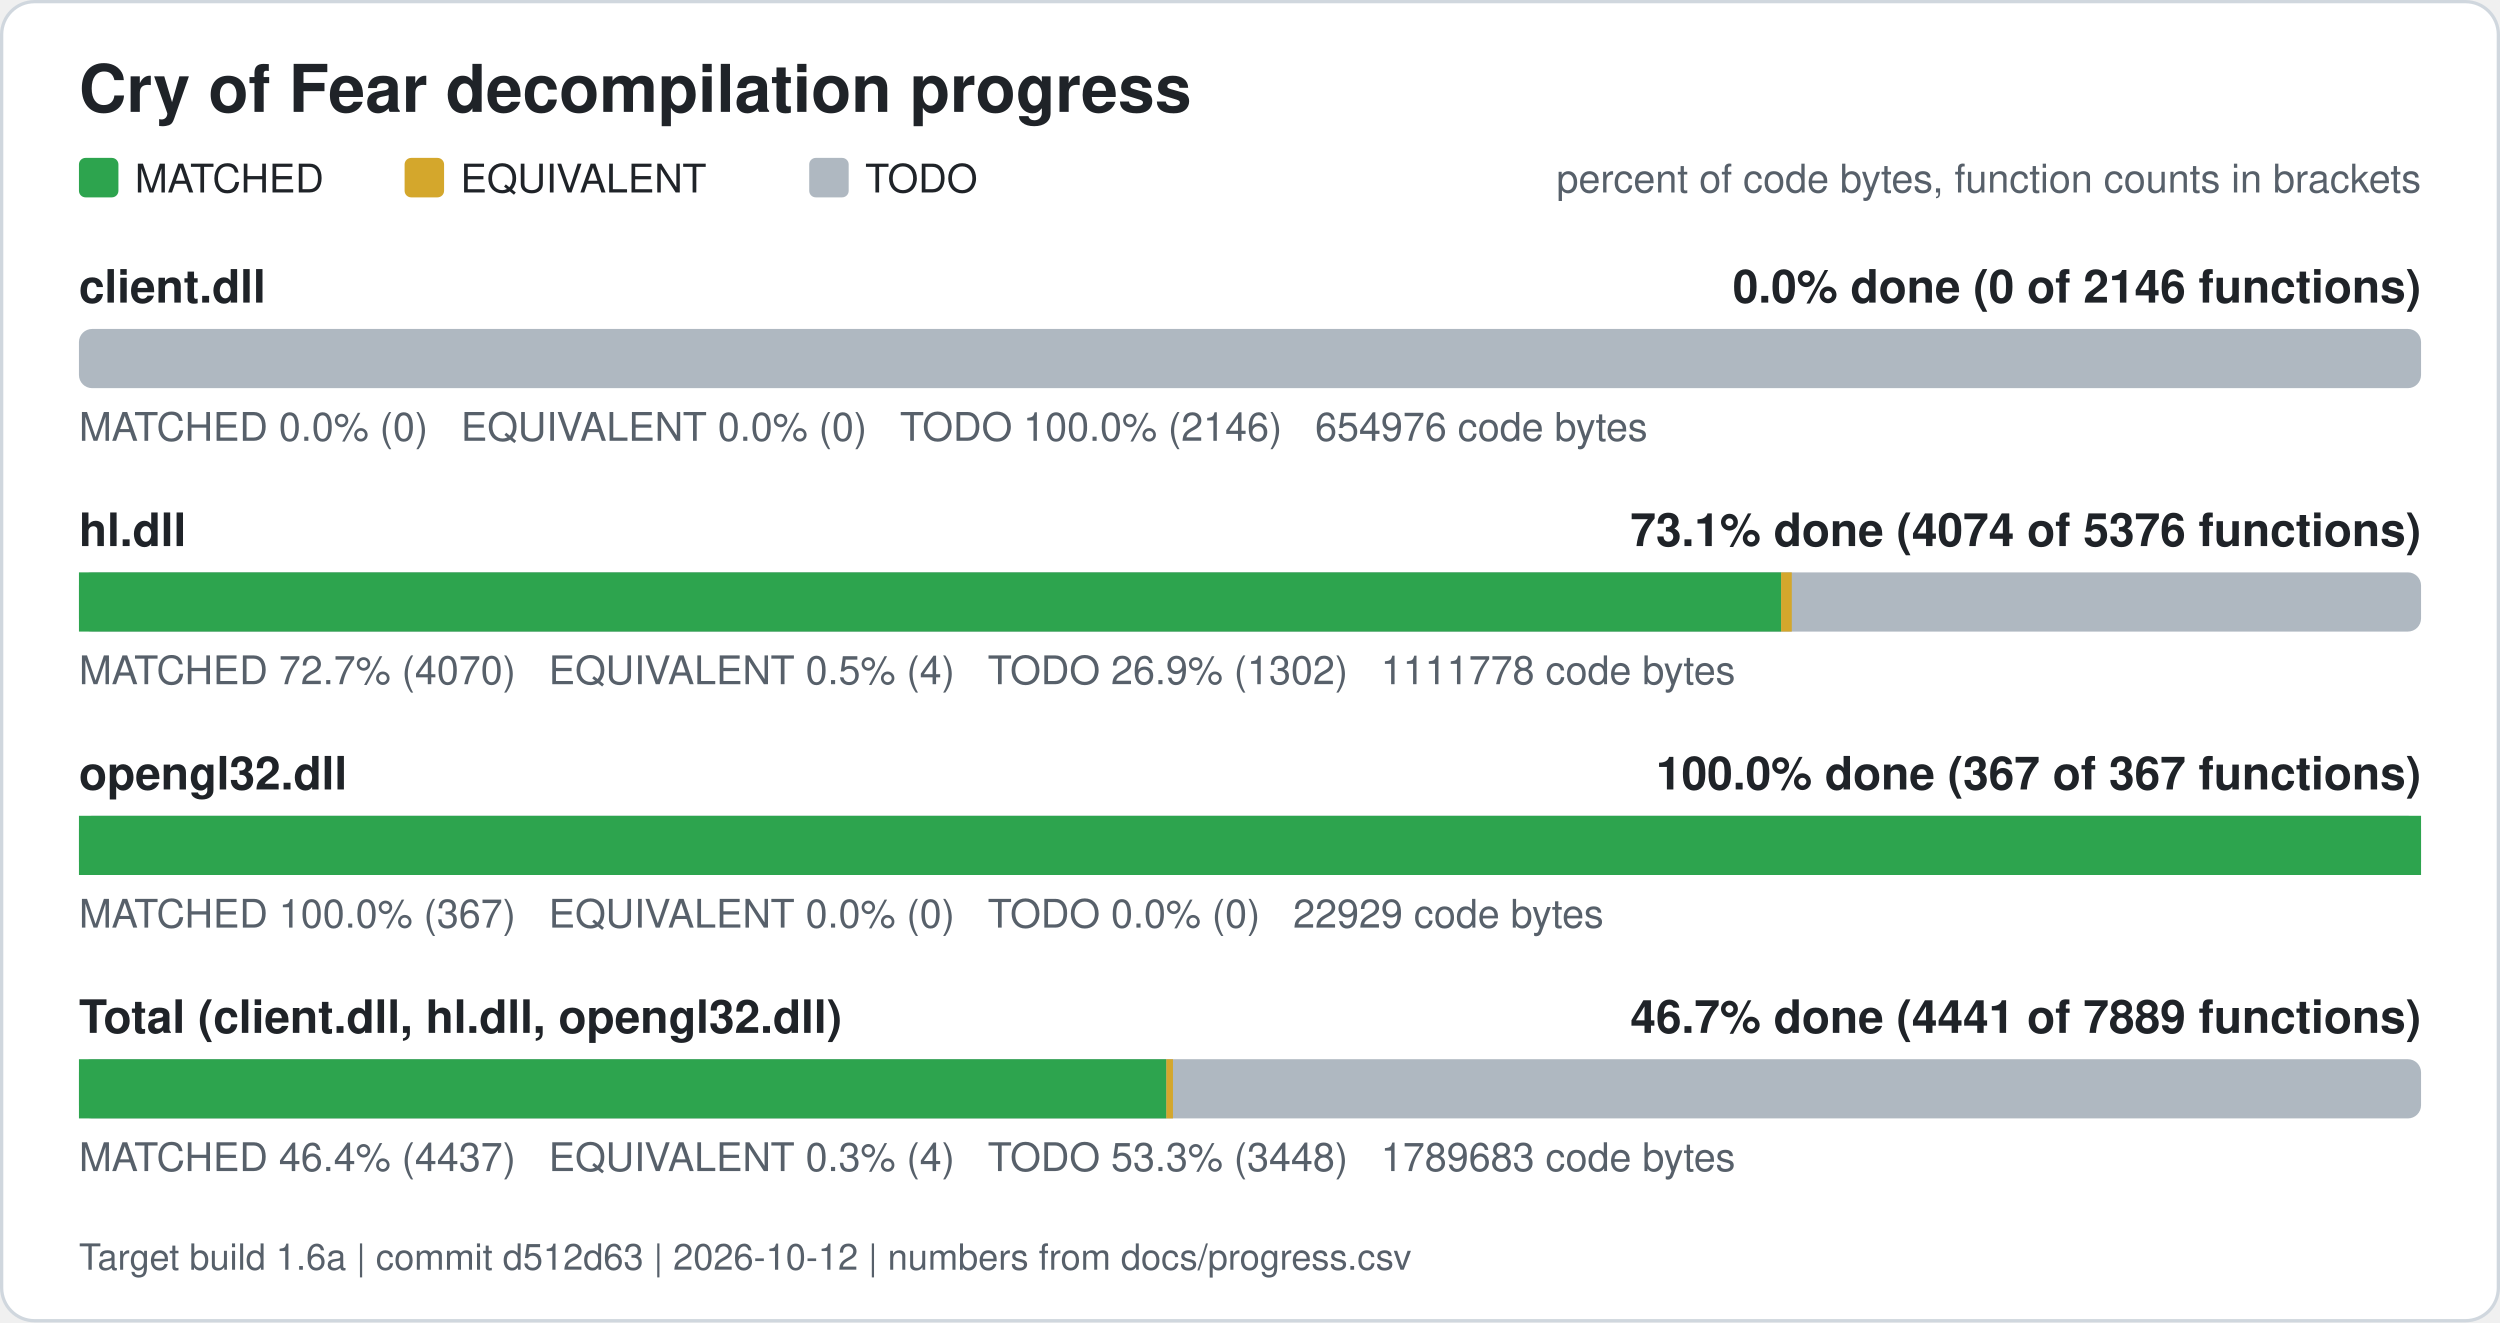
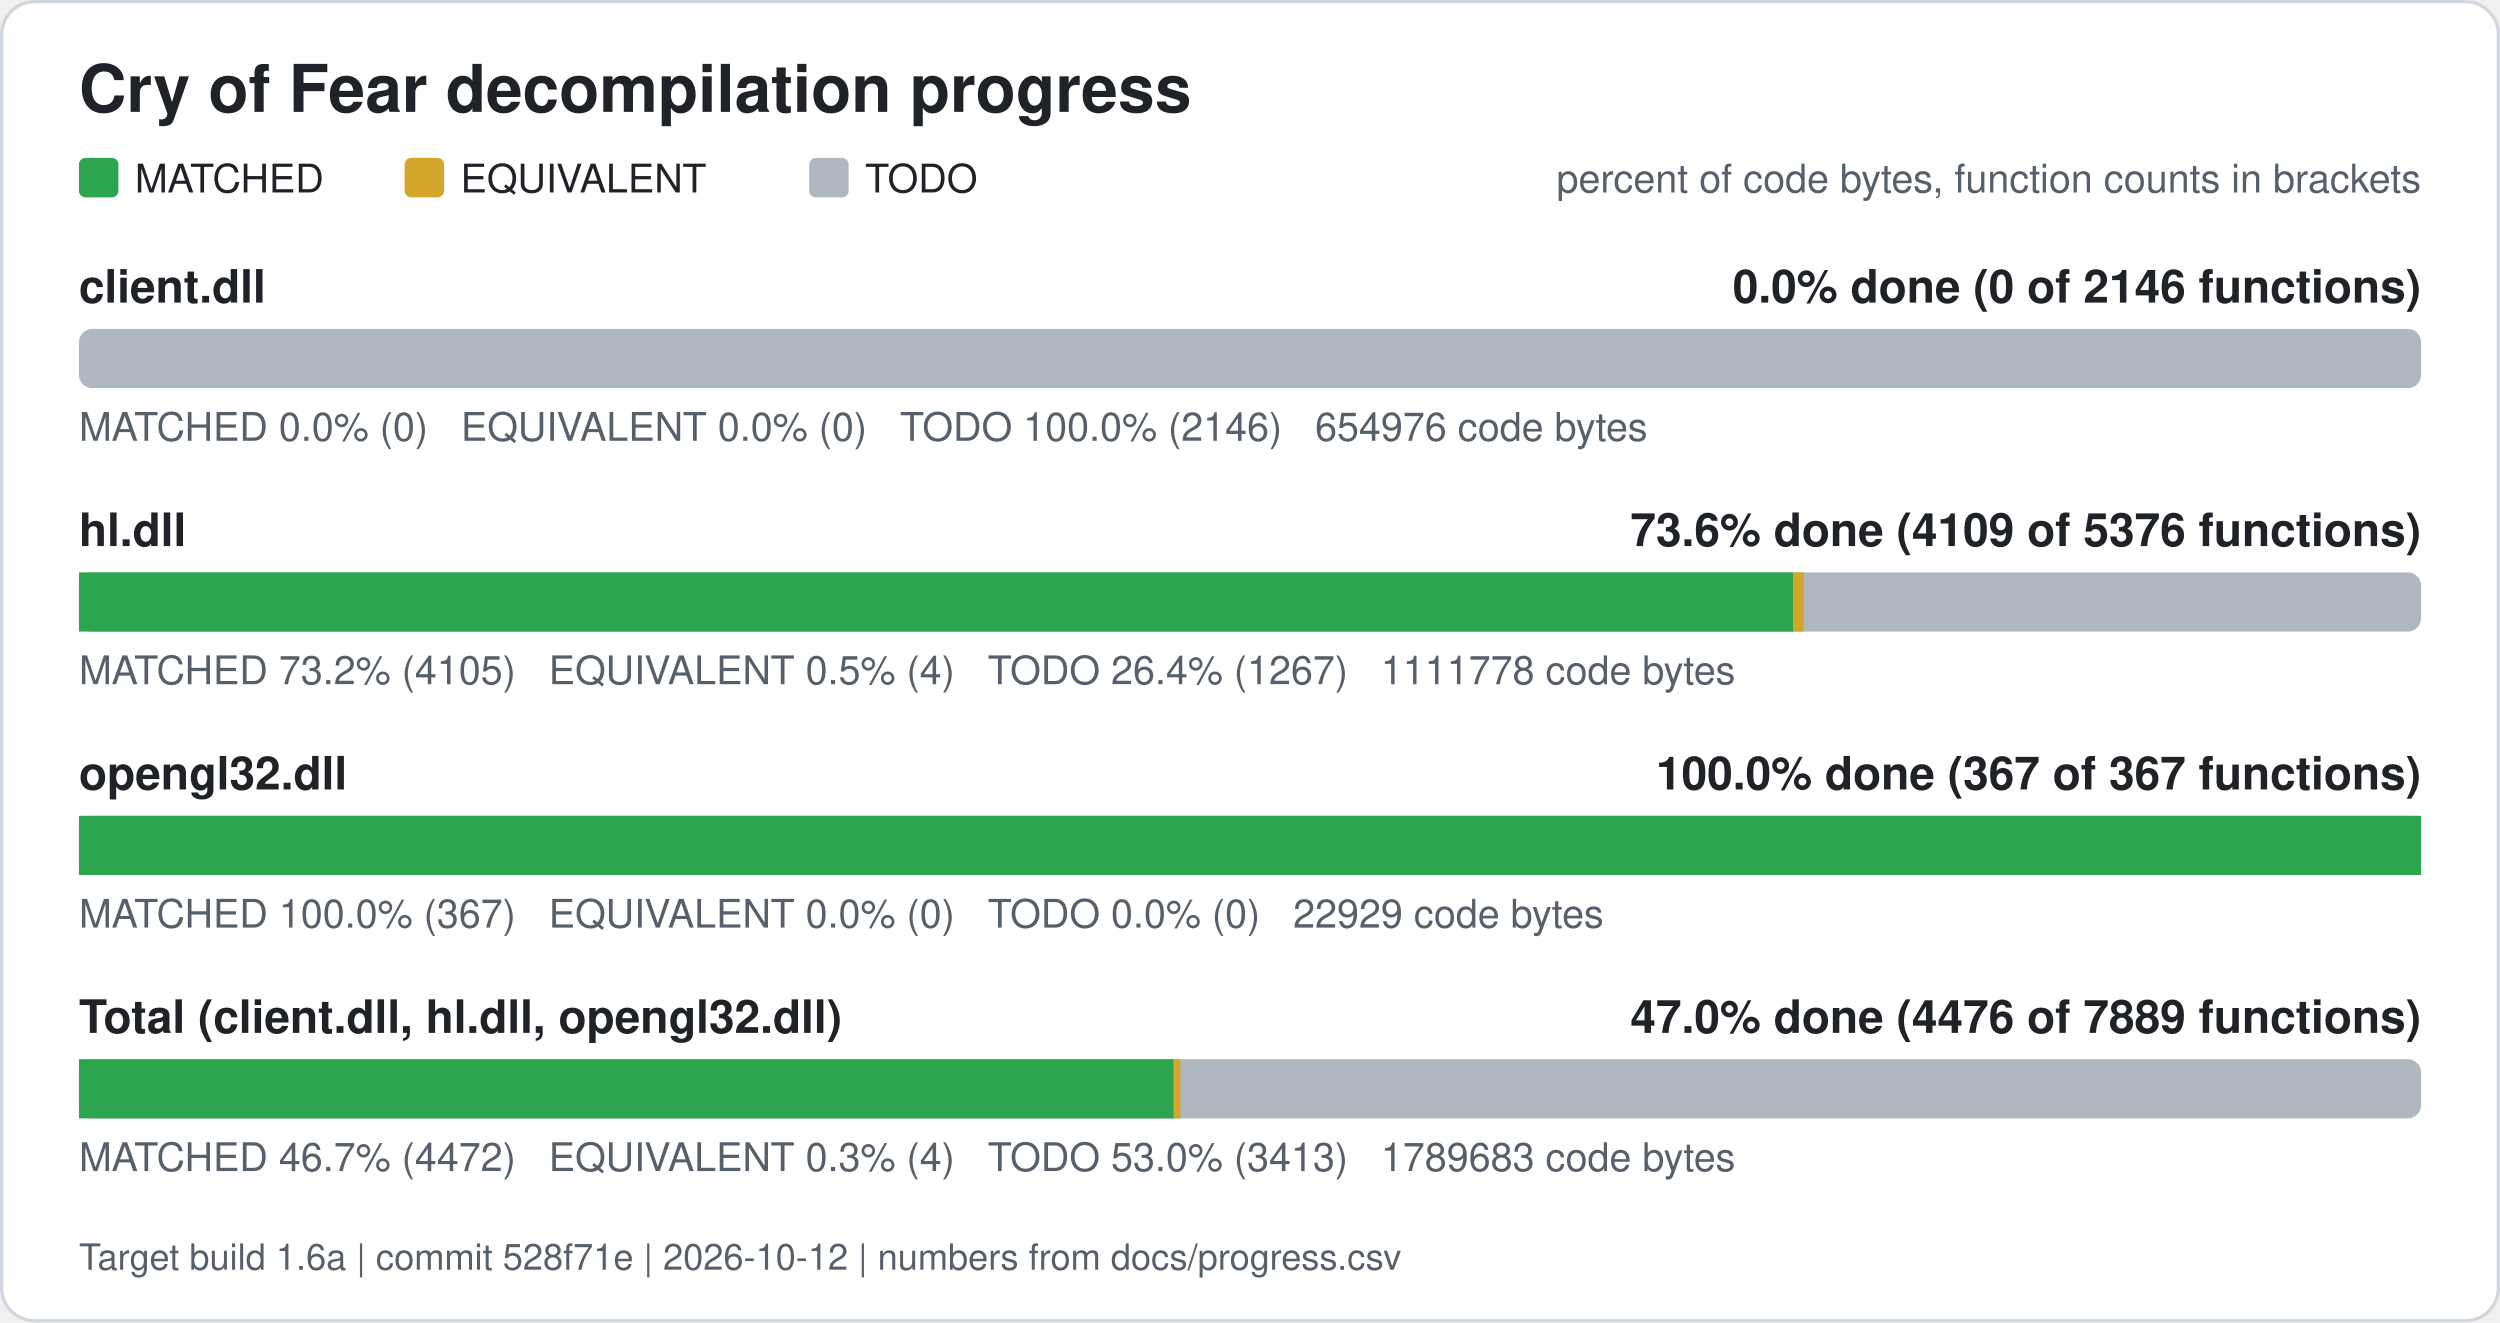
<svg xmlns="http://www.w3.org/2000/svg" width="760" height="402" viewBox="0 0 760 402" role="img" aria-label="Cry of Fear decompilation progress">
  <rect x="0.5" y="0.5" width="759" height="401" rx="10" fill="#ffffff" stroke="#d0d7de" />
  <text x="24" y="34" font-family="Segoe UI, Helvetica, Arial, sans-serif" font-size="20" font-weight="600" fill="#1f2328">Cry of Fear decompilation progress</text>
  <rect x="24" y="48" width="12" height="12" rx="2" fill="#2da44e" />
  <text x="41" y="58.5" font-family="Segoe UI, Helvetica, Arial, sans-serif" font-size="12" fill="#1f2328">MATCHED</text>
  <rect x="123" y="48" width="12" height="12" rx="2" fill="#d4a72c" />
  <text x="140" y="58.5" font-family="Segoe UI, Helvetica, Arial, sans-serif" font-size="12" fill="#1f2328">EQUIVALENT</text>
  <rect x="246" y="48" width="12" height="12" rx="2" fill="#afb8c1" />
  <text x="263" y="58.5" font-family="Segoe UI, Helvetica, Arial, sans-serif" font-size="12" fill="#1f2328">TODO</text>
  <text x="736" y="58.5" font-family="Segoe UI, Helvetica, Arial, sans-serif" font-size="12" fill="#57606a" text-anchor="end">percent of code bytes, function counts in brackets</text>
  <text x="24" y="92" font-family="Segoe UI, Helvetica, Arial, sans-serif" font-size="14" font-weight="600" fill="#1f2328">client.dll</text>
  <text x="736" y="92" font-family="Segoe UI, Helvetica, Arial, sans-serif" font-size="14" font-weight="600" fill="#1f2328" text-anchor="end">0.0% done (0 of 2146 functions)</text>
  <rect x="24" y="100" width="712" height="18" rx="4" fill="#afb8c1" />
  <text x="24" y="134" font-family="Segoe UI, Helvetica, Arial, sans-serif" font-size="12" fill="#57606a" xml:space="preserve">MATCHED 0.0% (0)   EQUIVALENT 0.0% (0)   TODO 100.0% (2146)   654976 code bytes</text>
  <text x="24" y="166" font-family="Segoe UI, Helvetica, Arial, sans-serif" font-size="14" font-weight="600" fill="#1f2328">hl.dll</text>
-   <text x="736" y="166" font-family="Segoe UI, Helvetica, Arial, sans-serif" font-size="14" font-weight="600" fill="#1f2328" text-anchor="end">73.1% done (4074 of 5376 functions)</text>
+   <text x="736" y="166" font-family="Segoe UI, Helvetica, Arial, sans-serif" font-size="14" font-weight="600" fill="#1f2328" text-anchor="end">73.6% done (4109 of 5376 functions)</text>
  <rect x="24" y="174" width="712" height="18" rx="4" fill="#afb8c1" />
-   <rect x="24.00" y="174" width="517.46" height="18" fill="#2da44e" />
-   <rect x="541.46" y="174" width="3.24" height="18" fill="#d4a72c" />
-   <text x="24" y="208" font-family="Segoe UI, Helvetica, Arial, sans-serif" font-size="12" fill="#57606a" xml:space="preserve">MATCHED 72.7% (4070)   EQUIVALENT 0.5% (4)   TODO 26.9% (1302)   1111778 code bytes</text>
+   <rect x="24.00" y="174" width="521.09" height="18" fill="#2da44e" />
+   <rect x="545.09" y="174" width="3.24" height="18" fill="#d4a72c" />
+   <text x="24" y="208" font-family="Segoe UI, Helvetica, Arial, sans-serif" font-size="12" fill="#57606a" xml:space="preserve">MATCHED 73.2% (4105)   EQUIVALENT 0.5% (4)   TODO 26.4% (1267)   1111778 code bytes</text>
  <text x="24" y="240" font-family="Segoe UI, Helvetica, Arial, sans-serif" font-size="14" font-weight="600" fill="#1f2328">opengl32.dll</text>
  <text x="736" y="240" font-family="Segoe UI, Helvetica, Arial, sans-serif" font-size="14" font-weight="600" fill="#1f2328" text-anchor="end">100.0% done (367 of 367 functions)</text>
  <rect x="24" y="248" width="712" height="18" rx="4" fill="#afb8c1" />
  <rect x="24.00" y="248" width="712.00" height="18" fill="#2da44e" />
  <text x="24" y="282" font-family="Segoe UI, Helvetica, Arial, sans-serif" font-size="12" fill="#57606a" xml:space="preserve">MATCHED 100.0% (367)   EQUIVALENT 0.0% (0)   TODO 0.0% (0)   22929 code bytes</text>
  <text x="24" y="314" font-family="Segoe UI, Helvetica, Arial, sans-serif" font-size="14" font-weight="600" fill="#1f2328">Total (client.dll, hl.dll, opengl32.dll)</text>
-   <text x="736" y="314" font-family="Segoe UI, Helvetica, Arial, sans-serif" font-size="14" font-weight="600" fill="#1f2328" text-anchor="end">46.7% done (4441 of 7889 functions)</text>
+   <text x="736" y="314" font-family="Segoe UI, Helvetica, Arial, sans-serif" font-size="14" font-weight="600" fill="#1f2328" text-anchor="end">47.0% done (4476 of 7889 functions)</text>
  <rect x="24" y="322" width="712" height="18" rx="4" fill="#afb8c1" />
-   <rect x="24.00" y="322" width="330.57" height="18" fill="#2da44e" />
-   <rect x="354.57" y="322" width="2.01" height="18" fill="#d4a72c" />
-   <text x="24" y="356" font-family="Segoe UI, Helvetica, Arial, sans-serif" font-size="12" fill="#57606a" xml:space="preserve">MATCHED 46.4% (4437)   EQUIVALENT 0.3% (4)   TODO 53.3% (3448)   1789683 code bytes</text>
-   <text x="24" y="386" font-family="Segoe UI, Helvetica, Arial, sans-serif" font-size="11" fill="#57606a">Target build 1.6a | commit d512d63 | 2026-10-12 | numbers from docs/progress.csv</text>
+   <rect x="24.00" y="322" width="332.83" height="18" fill="#2da44e" />
+   <rect x="356.83" y="322" width="2.01" height="18" fill="#d4a72c" />
+   <text x="24" y="356" font-family="Segoe UI, Helvetica, Arial, sans-serif" font-size="12" fill="#57606a" xml:space="preserve">MATCHED 46.7% (4472)   EQUIVALENT 0.3% (4)   TODO 53.0% (3413)   1789683 code bytes</text>
+   <text x="24" y="386" font-family="Segoe UI, Helvetica, Arial, sans-serif" font-size="11" fill="#57606a">Target build 1.6a | commit 528f71e | 2026-10-12 | numbers from docs/progress.csv</text>
</svg>
